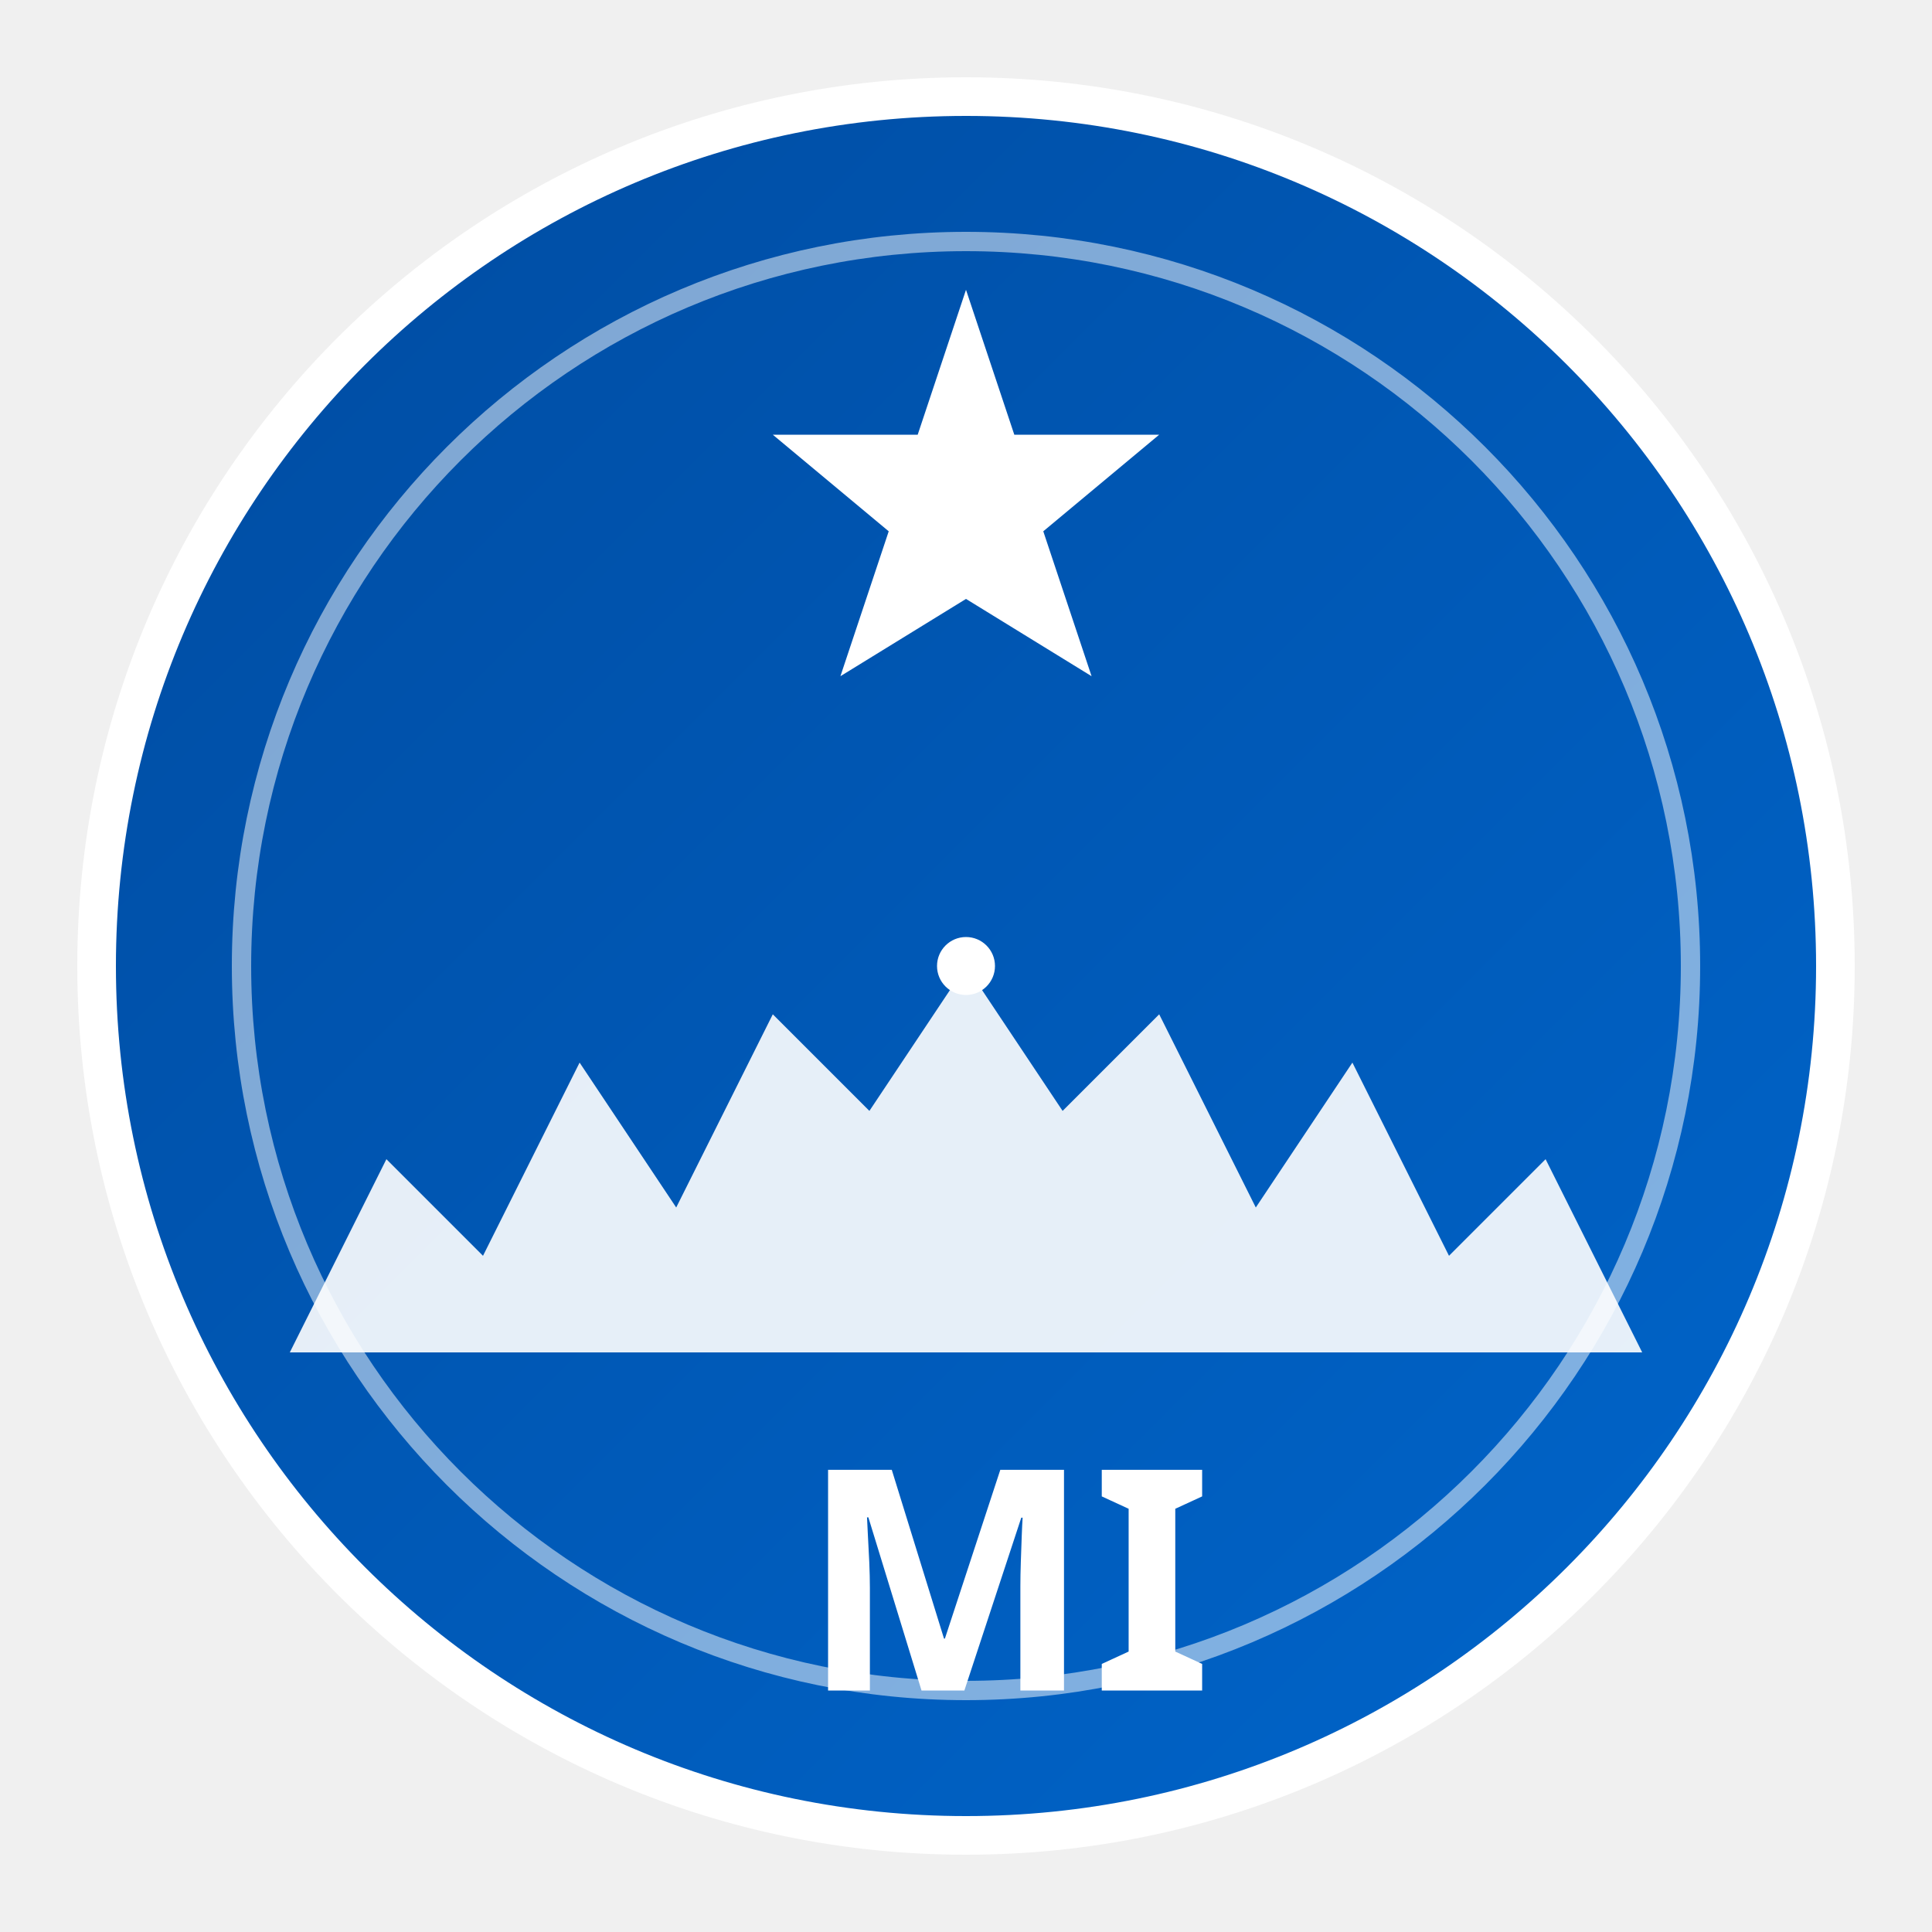
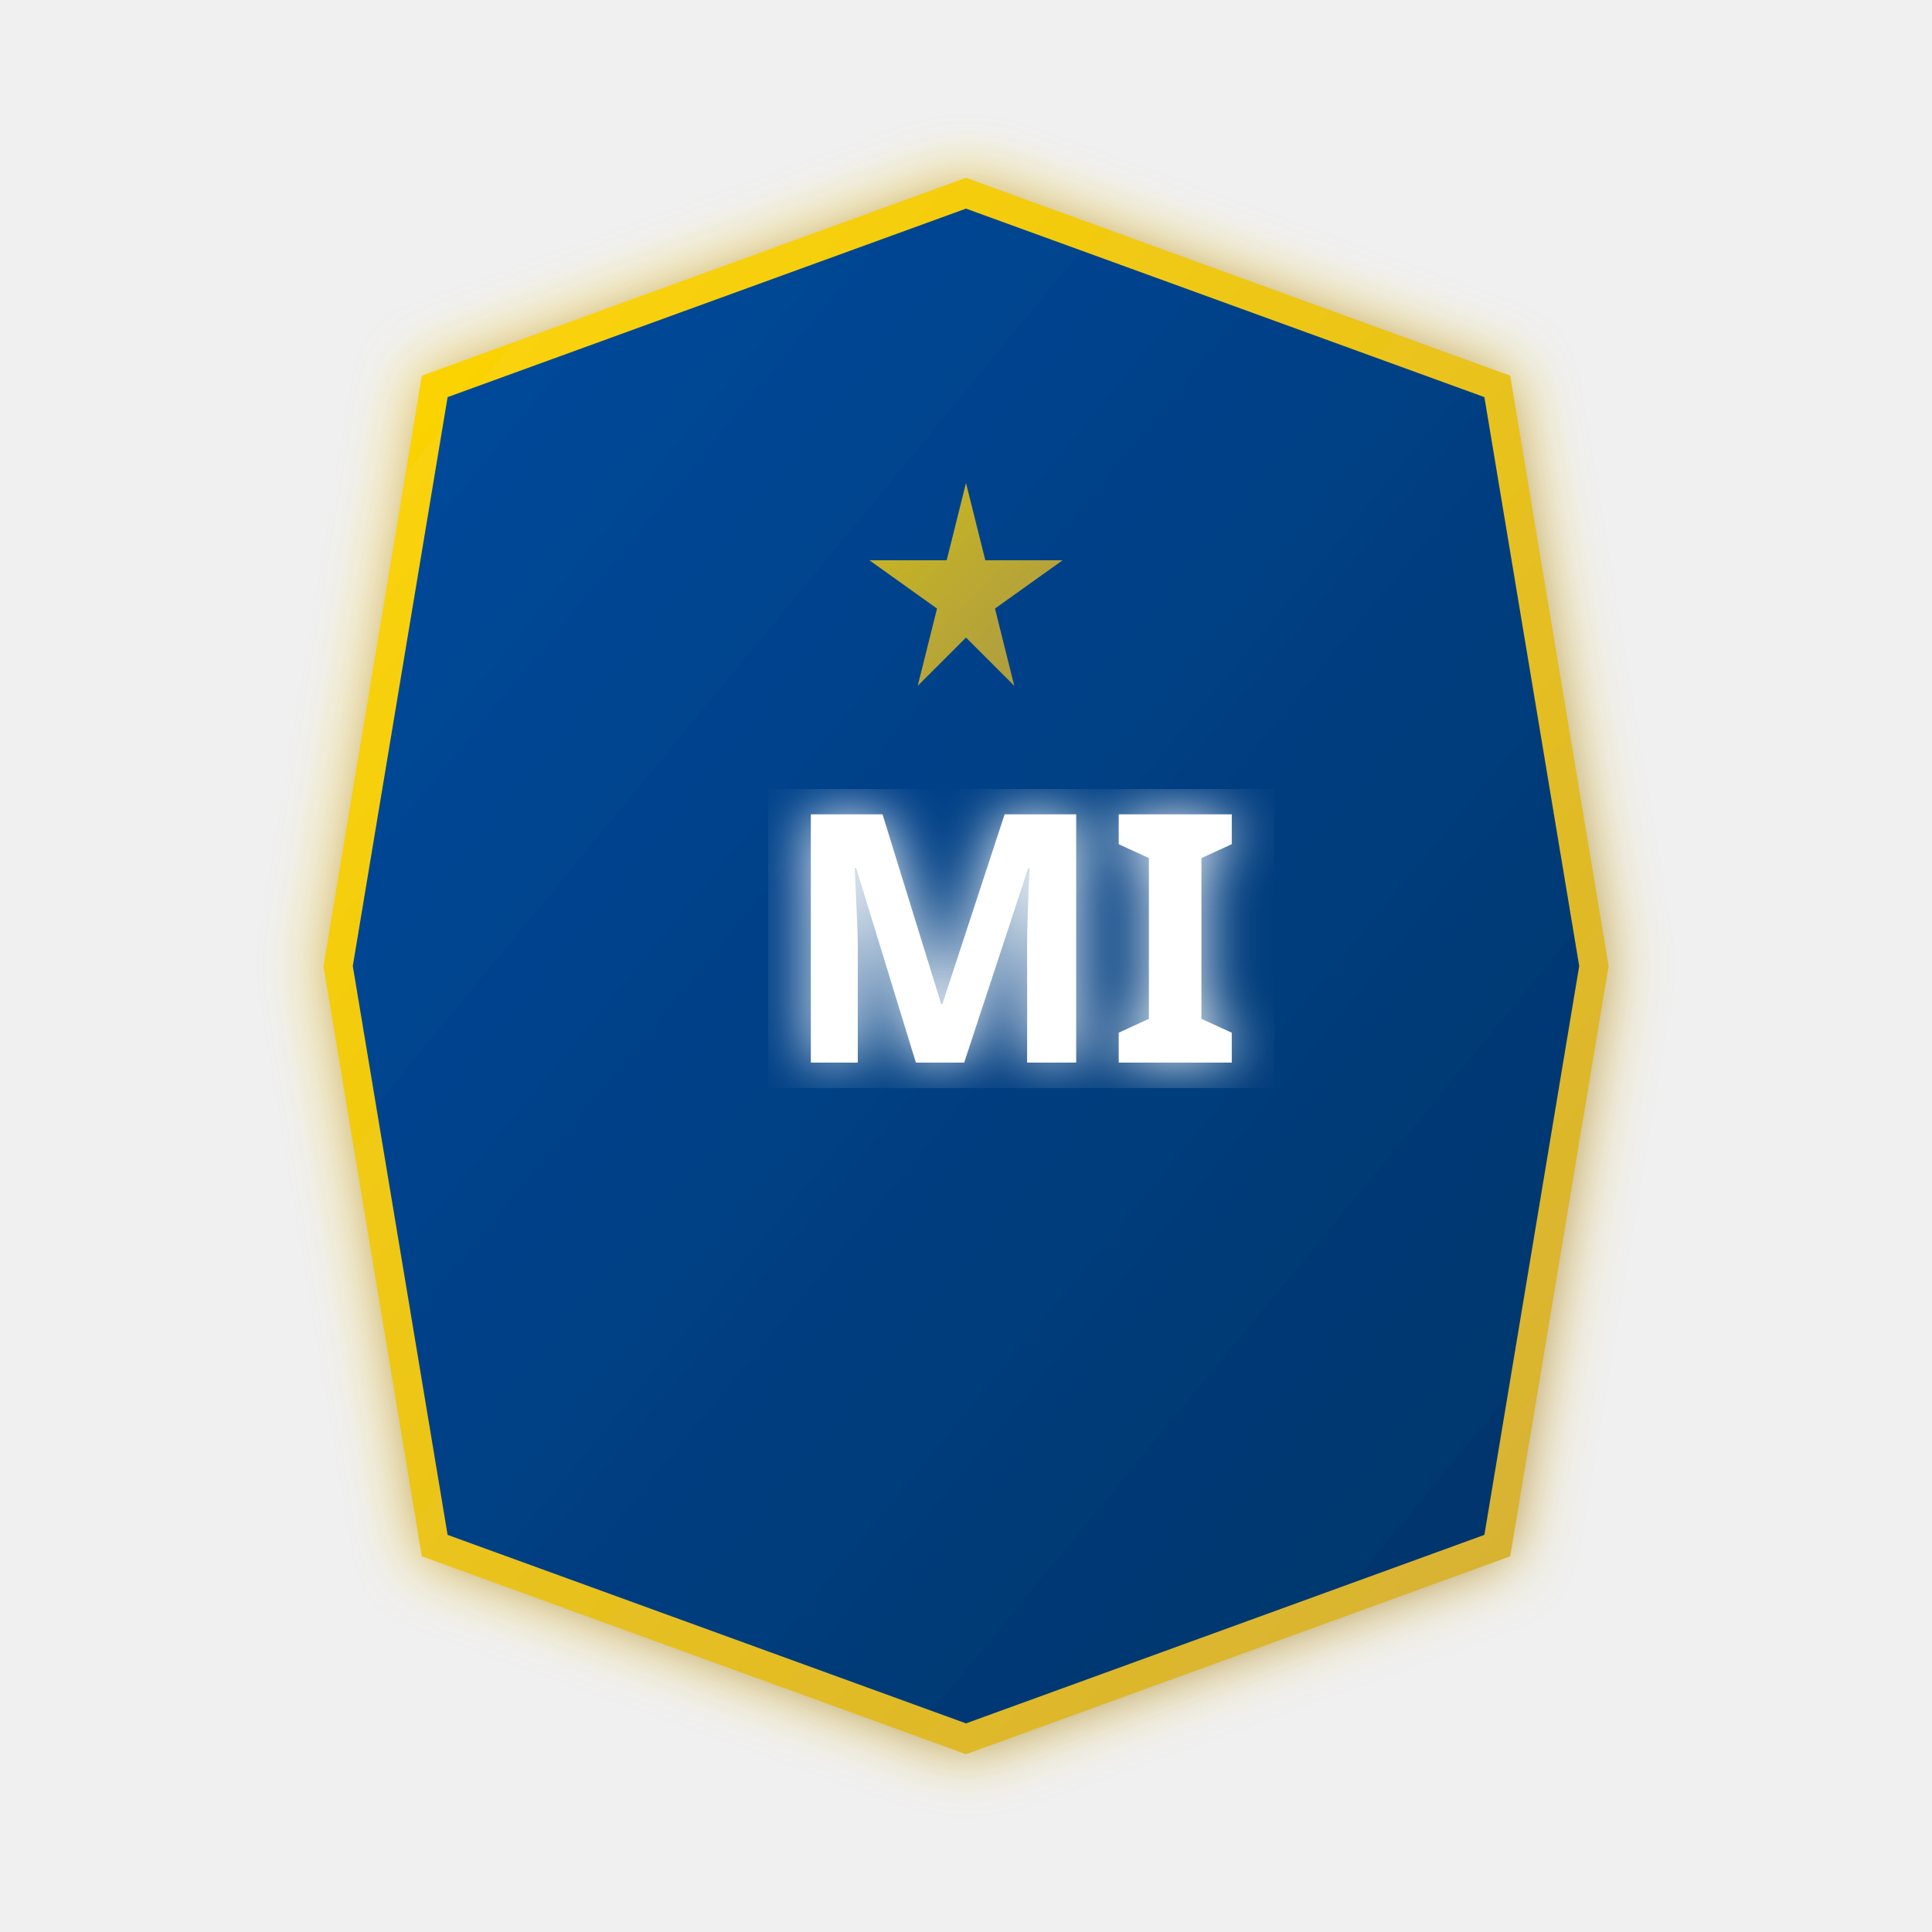
<svg xmlns="http://www.w3.org/2000/svg" viewBox="0 0 200 200">
  <defs>
-     <linearGradient id="miGradient" x1="0%" y1="0%" x2="100%" y2="100%">
+     <linearGradient id="mi-blue" x1="0%" y1="0%" x2="100%" y2="100%">
      <stop offset="0%" style="stop-color:#004BA0;stop-opacity:1">
-         <animate attributeName="stop-color" values="#004BA0;#0066CC;#004BA0" dur="3s" repeatCount="indefinite" />
+         <animate attributeName="stop-color" values="#004BA0;#0056C3;#004BA0" dur="4s" repeatCount="indefinite" />
      </stop>
-       <stop offset="100%" style="stop-color:#0066CC;stop-opacity:1">
-         <animate attributeName="stop-color" values="#0066CC;#004BA0;#0066CC" dur="3s" repeatCount="indefinite" />
+       <stop offset="100%" style="stop-color:#003366;stop-opacity:1">
+         <animate attributeName="stop-color" values="#003366;#004BA0;#003366" dur="4s" repeatCount="indefinite" />
      </stop>
    </linearGradient>
-     <radialGradient id="miGlow" cx="50%" cy="50%">
-       <stop offset="0%" style="stop-color:#004BA0;stop-opacity:0.6">
-         <animate attributeName="stop-opacity" values="0.6;0.3;0.6" dur="2s" repeatCount="indefinite" />
+     <linearGradient id="mi-gold" x1="0%" y1="0%" x2="100%" y2="100%">
+       <stop offset="0%" style="stop-color:#FFD700;stop-opacity:1">
+         <animate attributeName="stop-color" values="#FFD700;#FFF700;#FFD700" dur="3s" repeatCount="indefinite" />
      </stop>
-       <stop offset="100%" style="stop-color:#004BA0;stop-opacity:0" />
-     </radialGradient>
+       <stop offset="100%" style="stop-color:#D4AF37;stop-opacity:1">
+         <animate attributeName="stop-color" values="#D4AF37;#FFD700;#D4AF37" dur="3s" repeatCount="indefinite" />
+       </stop>
+     </linearGradient>
+     <filter id="mi-glow">
+       <feGaussianBlur stdDeviation="3" result="coloredBlur">
+         <animate attributeName="stdDeviation" values="3;5;3" dur="2.5s" repeatCount="indefinite" />
+       </feGaussianBlur>
+       <feMerge>
+         <feMergeNode in="coloredBlur" />
+         <feMergeNode in="SourceGraphic" />
+       </feMerge>
+     </filter>
  </defs>
-   <circle cx="100" cy="100" r="90" fill="url(#miGradient)" stroke="#FFFFFF" stroke-width="4">
-     <animate attributeName="r" values="90;92;90" dur="3s" repeatCount="indefinite" />
-   </circle>
-   <circle cx="100" cy="100" r="75" fill="none" stroke="#FFFFFF" stroke-width="2" opacity="0.5">
-     <animateTransform attributeName="transform" type="rotate" values="0 100 100;360 100 100" dur="20s" repeatCount="indefinite" />
-   </circle>
-   <path d="M 30 140 L 40 120 L 50 130 L 60 110 L 70 125 L 80 105 L 90 115 L 100 100 L 110 115 L 120 105 L 130 125 L 140 110 L 150 130 L 160 120 L 170 140 Z" fill="#FFFFFF" opacity="0.9">
-     <animateTransform attributeName="transform" type="translate" values="0,0;0,-2;0,0" dur="2s" repeatCount="indefinite" />
+   <path d="M 100 20 L 155 40 L 165 100 L 155 160 L 100 180 L 45 160 L 35 100 L 45 40 Z" fill="url(#mi-blue)" stroke="url(#mi-gold)" stroke-width="3" filter="url(#mi-glow)">
+     <animateTransform attributeName="transform" type="scale" values="1;1.01;1" dur="4s" repeatCount="indefinite" />
  </path>
-   <path d="M 100 30 L 105 45 L 120 45 L 108 55 L 113 70 L 100 62 L 87 70 L 92 55 L 80 45 L 95 45 Z" fill="#FFFFFF">
-     <animate attributeName="opacity" values="1;0.5;1" dur="2s" repeatCount="indefinite" />
-     <animateTransform attributeName="transform" type="rotate" values="0 100 50;180 100 50;360 100 50" dur="10s" repeatCount="indefinite" />
-   </path>
-   <circle cx="100" cy="100" r="3" fill="#FFFFFF">
-     <animate attributeName="r" values="3;5;3" dur="2s" repeatCount="indefinite" />
-   </circle>
-   <text x="100" y="175" font-family="Arial Black, sans-serif" font-size="32" font-weight="900" fill="#FFFFFF" text-anchor="middle">
-     <animate attributeName="opacity" values="1;0.8;1" dur="2s" repeatCount="indefinite" />
+   <text x="100" y="110" font-family="Arial Black, sans-serif" font-size="36" font-weight="900" text-anchor="middle" fill="#FFFFFF" filter="url(#mi-glow)">
+     <animateTransform attributeName="transform" type="scale" values="1;1.03;1" dur="3s" repeatCount="indefinite" />
    MI
  </text>
+   <g fill="url(#mi-gold)" opacity="0.8">
+     <path d="M 100 50 L 102 58 L 110 58 L 103 63 L 105 71 L 100 66 L 95 71 L 97 63 L 90 58 L 98 58 Z">
+       <animate attributeName="opacity" values="0.8;1;0.8" dur="2s" repeatCount="indefinite" />
+     </path>
+   </g>
</svg>
